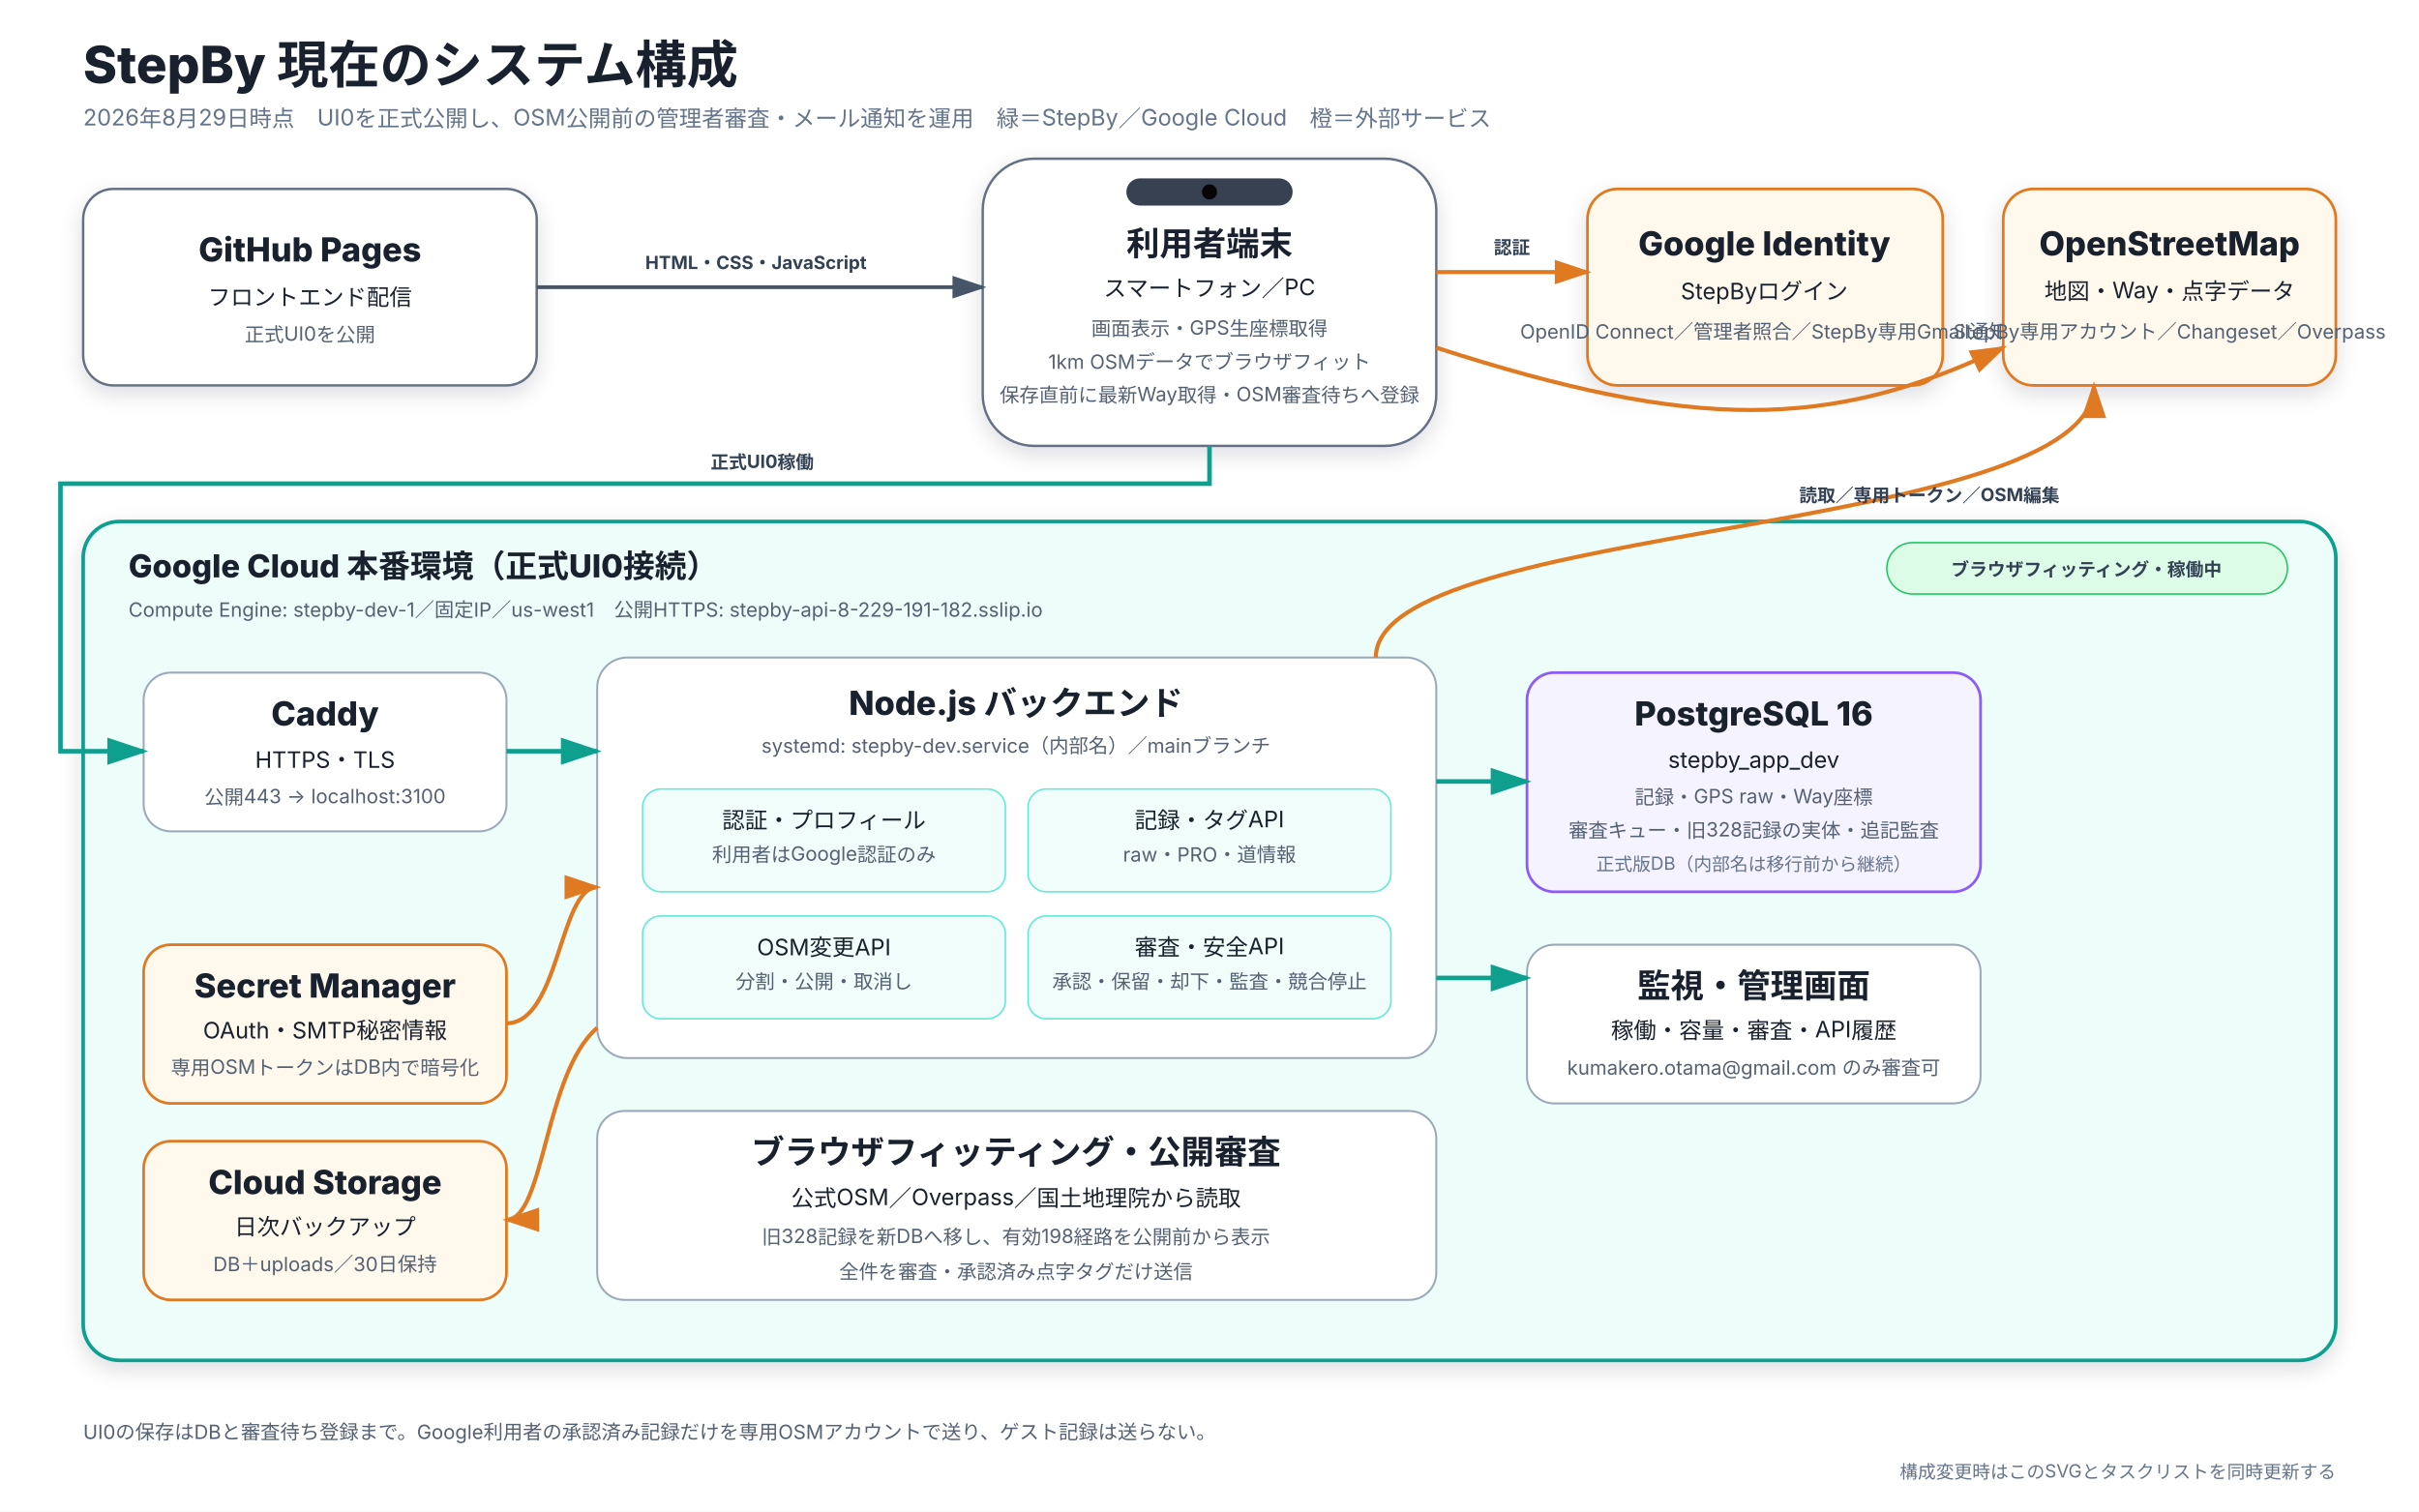
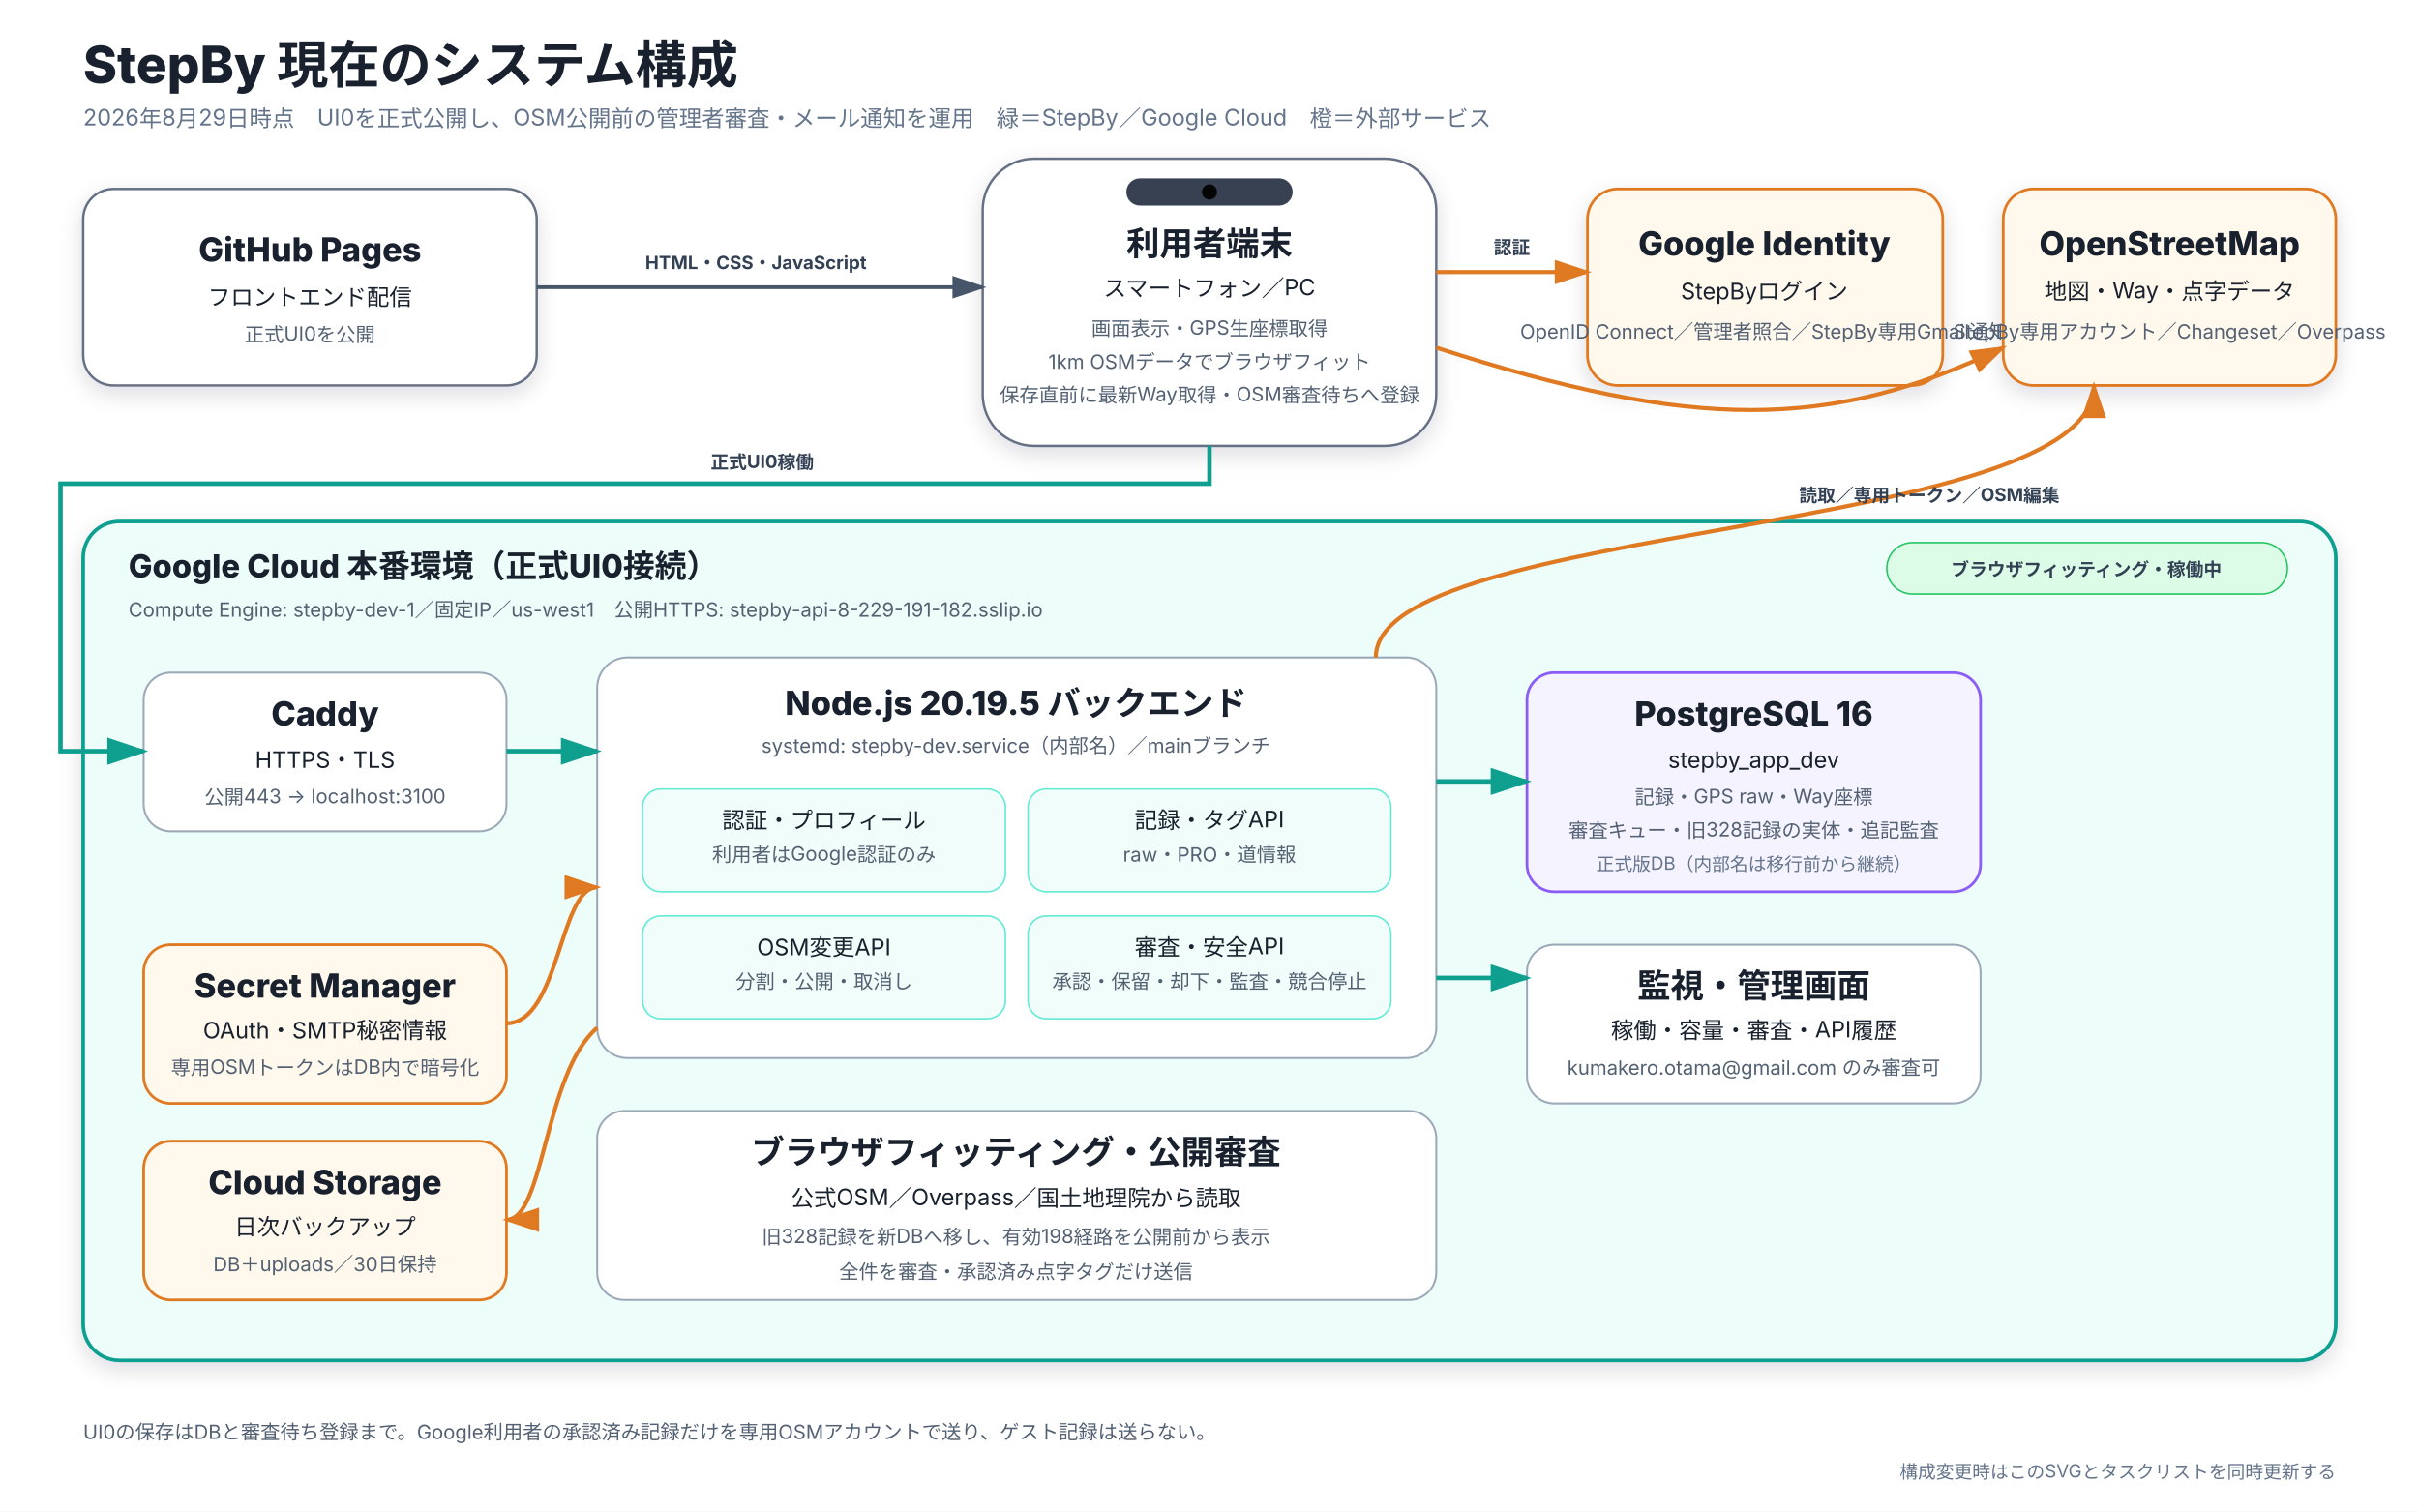
<svg xmlns="http://www.w3.org/2000/svg" width="1600" height="1000" viewBox="0 0 1600 1000" role="img" aria-labelledby="title desc">
  <defs>
    <filter id="shadow" x="-20%" y="-20%" width="140%" height="150%">
      <feDropShadow dx="0" dy="5" stdDeviation="7" flood-color="#0f172a" flood-opacity=".14" />
    </filter>
    <marker id="arrow" markerWidth="10" markerHeight="10" refX="8" refY="3" orient="auto">
      <path d="M0 0v6l9-3z" fill="#475569" />
    </marker>
    <marker id="arrowGreen" markerWidth="10" markerHeight="10" refX="8" refY="3" orient="auto">
      <path d="M0 0v6l9-3z" fill="#0f9f8f" />
    </marker>
    <marker id="arrowOrange" markerWidth="10" markerHeight="10" refX="8" refY="3" orient="auto">
      <path d="M0 0v6l9-3z" fill="#e07a22" />
    </marker>
    <style>
      text{font-family:-apple-system,BlinkMacSystemFont,"Segoe UI","Noto Sans JP",sans-serif;fill:#18212d}
      .title{font-size:34px;font-weight:800}.subtitle{font-size:15px;fill:#64748b}.section{font-size:21px;font-weight:800}.boxTitle{font-size:22px;font-weight:800}.body{font-size:15px}.small{font-size:13px;fill:#536173}.tiny{font-size:12px;fill:#64748b}.label{font-size:12px;font-weight:700;fill:#334155}
      .card{fill:#fff;stroke:#667085;stroke-width:1.6}.cloud{fill:#edfdf9;stroke:#0f9f8f;stroke-width:2.4}.external{fill:#fff8ed;stroke:#e07a22;stroke-width:1.8}.db{fill:#f5f3ff;stroke:#8b5cf6;stroke-width:1.8}.inner{fill:#fff;stroke:#9aa8b8;stroke-width:1.3}.line{fill:none;stroke:#475569;stroke-width:2.5;marker-end:url(#arrow)}.lineGreen{fill:none;stroke:#0f9f8f;stroke-width:3;marker-end:url(#arrowGreen)}.lineOrange{fill:none;stroke:#e07a22;stroke-width:2.7;marker-end:url(#arrowOrange)}.pill{fill:#dcfce7;stroke:#22c55e}
    </style>
  </defs>
  <rect width="1600" height="1000" fill="#fff" />
  <text x="55" y="55" class="title">StepBy 現在のシステム構成</text>
  <text x="55" y="83" class="subtitle">2026年8月29日時点　UI0を正式公開し、OSM公開前の管理者審査・メール通知を運用　緑＝StepBy／Google Cloud　橙＝外部サービス</text>
  <rect x="55" y="125" width="300" height="130" rx="20" class="card" filter="url(#shadow)" />
  <text x="205" y="173" text-anchor="middle" class="boxTitle">GitHub Pages</text>
  <text x="205" y="202" text-anchor="middle" class="body">フロントエンド配信</text>
  <text x="205" y="226" text-anchor="middle" class="small">正式UI0を公開</text>
  <rect x="650" y="105" width="300" height="190" rx="34" class="card" filter="url(#shadow)" />
  <rect x="745" y="118" width="110" height="18" rx="9" fill="#374151" />
  <circle cx="800" cy="127" r="5" fill="#050505" />
  <text x="800" y="169" text-anchor="middle" class="boxTitle">利用者端末</text>
  <text x="800" y="196" text-anchor="middle" class="body">スマートフォン／PC</text>
  <text x="800" y="222" text-anchor="middle" class="small">画面表示・GPS生座標取得</text>
  <text x="800" y="244" text-anchor="middle" class="small">1km OSMデータでブラウザフィット</text>
  <text x="800" y="266" text-anchor="middle" class="small">保存直前に最新Way取得・OSM審査待ちへ登録</text>
  <rect x="1050" y="125" width="235" height="130" rx="20" class="external" filter="url(#shadow)" />
  <text x="1167" y="169" text-anchor="middle" class="boxTitle">Google Identity</text>
  <text x="1167" y="198" text-anchor="middle" class="body">StepByログイン</text>
  <text x="1167" y="224" text-anchor="middle" class="small">OpenID Connect／管理者照合／StepBy専用Gmail通知</text>
  <rect x="1325" y="125" width="220" height="130" rx="20" class="external" filter="url(#shadow)" />
  <text x="1435" y="169" text-anchor="middle" class="boxTitle">OpenStreetMap</text>
  <text x="1435" y="198" text-anchor="middle" class="body">地図・Way・点字データ</text>
  <text x="1435" y="224" text-anchor="middle" class="small">StepBy専用アカウント／Changeset／Overpass</text>
  <path d="M355 190H650" class="line" />
  <path d="M950 180h100" class="lineOrange" />
  <path d="M950 230c170 55 260 55 375 0" class="lineOrange" />
  <text x="500" y="178" text-anchor="middle" class="label">HTML・CSS・JavaScript</text>
  <text x="1000" y="168" text-anchor="middle" class="label">認証</text>
  <rect x="55" y="345" width="1490" height="555" rx="24" class="cloud" filter="url(#shadow)" />
  <text x="85" y="382" class="section">Google Cloud 本番環境（正式UI0接続）</text>
  <rect x="1248" y="359" width="265" height="34" rx="17" class="pill" />
  <text x="1380" y="381" text-anchor="middle" class="label">ブラウザフィッティング・稼働中</text>
  <text x="85" y="408" class="small">Compute Engine: stepby-dev-1／固定IP／us-west1　公開HTTPS: stepby-api-8-229-191-182.sslip.io</text>
  <rect x="95" y="445" width="240" height="105" rx="18" class="inner" />
  <text x="215" y="480" text-anchor="middle" class="boxTitle">Caddy</text>
  <text x="215" y="508" text-anchor="middle" class="body">HTTPS・TLS</text>
  <text x="215" y="532" text-anchor="middle" class="small">公開443 → localhost:3100</text>
  <rect x="395" y="435" width="555" height="265" rx="20" class="inner" />
-   <text x="672" y="473" text-anchor="middle" class="boxTitle">Node.js バックエンド</text>
+   <text x="672" y="473" text-anchor="middle" class="boxTitle">Node.js 20.19.5 バックエンド</text>
  <text x="672" y="498" text-anchor="middle" class="small">systemd: stepby-dev.service（内部名）／mainブランチ</text>
  <rect x="425" y="522" width="240" height="68" rx="12" fill="#f0fdfa" stroke="#5eead4" />
  <text x="545" y="548" text-anchor="middle" class="body">認証・プロフィール</text>
  <text x="545" y="570" text-anchor="middle" class="small">利用者はGoogle認証のみ</text>
  <rect x="680" y="522" width="240" height="68" rx="12" fill="#f0fdfa" stroke="#5eead4" />
  <text x="800" y="548" text-anchor="middle" class="body">記録・タグAPI</text>
  <text x="800" y="570" text-anchor="middle" class="small">raw・PRO・道情報</text>
  <rect x="425" y="606" width="240" height="68" rx="12" fill="#f0fdfa" stroke="#5eead4" />
  <text x="545" y="632" text-anchor="middle" class="body">OSM変更API</text>
  <text x="545" y="654" text-anchor="middle" class="small">分割・公開・取消し</text>
  <rect x="680" y="606" width="240" height="68" rx="12" fill="#f0fdfa" stroke="#5eead4" />
  <text x="800" y="632" text-anchor="middle" class="body">審査・安全API</text>
  <text x="800" y="654" text-anchor="middle" class="small">承認・保留・却下・監査・競合停止</text>
  <rect x="1010" y="445" width="300" height="145" rx="18" class="db" />
  <text x="1160" y="480" text-anchor="middle" class="boxTitle">PostgreSQL 16</text>
  <text x="1160" y="508" text-anchor="middle" class="body">stepby_app_dev</text>
  <text x="1160" y="532" text-anchor="middle" class="small">記録・GPS raw・Way座標</text>
  <text x="1160" y="554" text-anchor="middle" class="small">審査キュー・旧328記録の実体・追記監査</text>
  <text x="1160" y="576" text-anchor="middle" class="tiny">正式版DB（内部名は移行前から継続）</text>
  <rect x="95" y="625" width="240" height="105" rx="18" class="external" />
  <text x="215" y="660" text-anchor="middle" class="boxTitle">Secret Manager</text>
  <text x="215" y="687" text-anchor="middle" class="body">OAuth・SMTP秘密情報</text>
  <text x="215" y="711" text-anchor="middle" class="small">専用OSMトークンはDB内で暗号化</text>
  <rect x="95" y="755" width="240" height="105" rx="18" class="external" />
  <text x="215" y="790" text-anchor="middle" class="boxTitle">Cloud Storage</text>
  <text x="215" y="817" text-anchor="middle" class="body">日次バックアップ</text>
  <text x="215" y="841" text-anchor="middle" class="small">DB＋uploads／30日保持</text>
  <rect x="395" y="735" width="555" height="125" rx="18" class="inner" />
  <text x="672" y="770" text-anchor="middle" class="boxTitle">ブラウザフィッティング・公開審査</text>
  <text x="672" y="798" text-anchor="middle" class="body">公式OSM／Overpass／国土地理院から読取</text>
  <text x="672" y="823" text-anchor="middle" class="small">旧328記録を新DBへ移し、有効198経路を公開前から表示</text>
  <text x="672" y="846" text-anchor="middle" class="small">全件を審査・承認済み点字タグだけ送信</text>
  <rect x="1010" y="625" width="300" height="105" rx="18" class="inner" />
  <text x="1160" y="660" text-anchor="middle" class="boxTitle">監視・管理画面</text>
  <text x="1160" y="687" text-anchor="middle" class="body">稼働・容量・審査・API履歴</text>
  <text x="1160" y="711" text-anchor="middle" class="small">kumakero.otama@gmail.com のみ審査可</text>
  <path d="M335 497h60" class="lineGreen" />
  <path d="M950 517h60" class="lineGreen" />
  <path d="M335 677c35 0 35-90 60-90" class="lineOrange" />
  <path d="M395 680c-35 30-35 127-60 127" class="lineOrange" />
  <path d="M950 647h60" class="lineGreen" />
  <path d="M800 295v25H40v177h55" class="lineGreen" />
  <text x="470" y="310" class="label">正式UI0稼働</text>
  <path d="M910 435c0-90 475-80 475-180" class="lineOrange" />
  <text x="1190" y="332" class="label">読取／専用トークン／OSM編集</text>
  <text x="55" y="952" class="small">UI0の保存はDBと審査待ち登録まで。Google利用者の承認済み記録だけを専用OSMアカウントで送り、ゲスト記録は送らない。</text>
  <text x="1545" y="978" text-anchor="end" class="tiny">構成変更時はこのSVGとタスクリストを同時更新する</text>
</svg>
